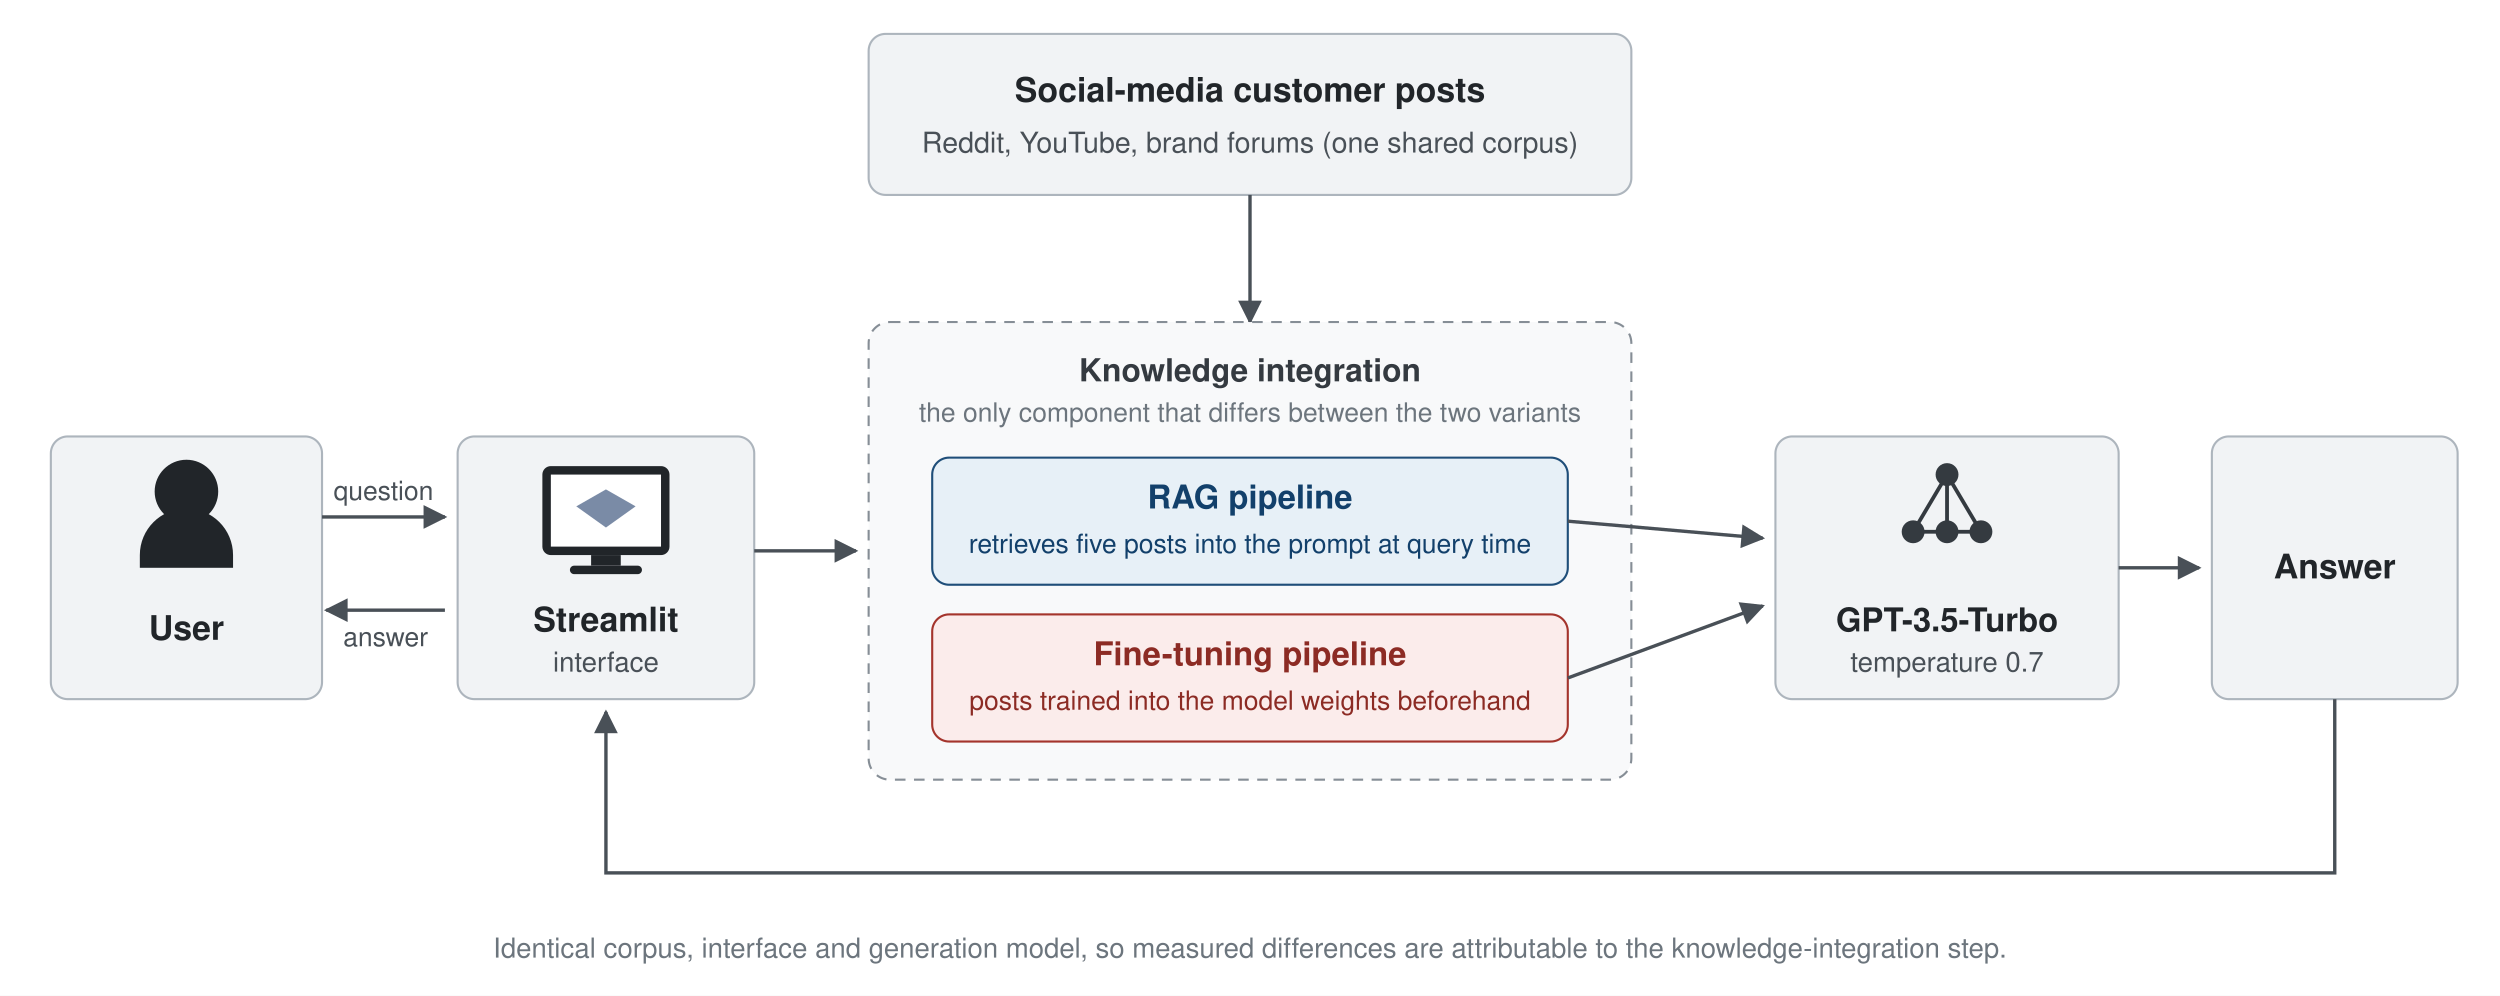
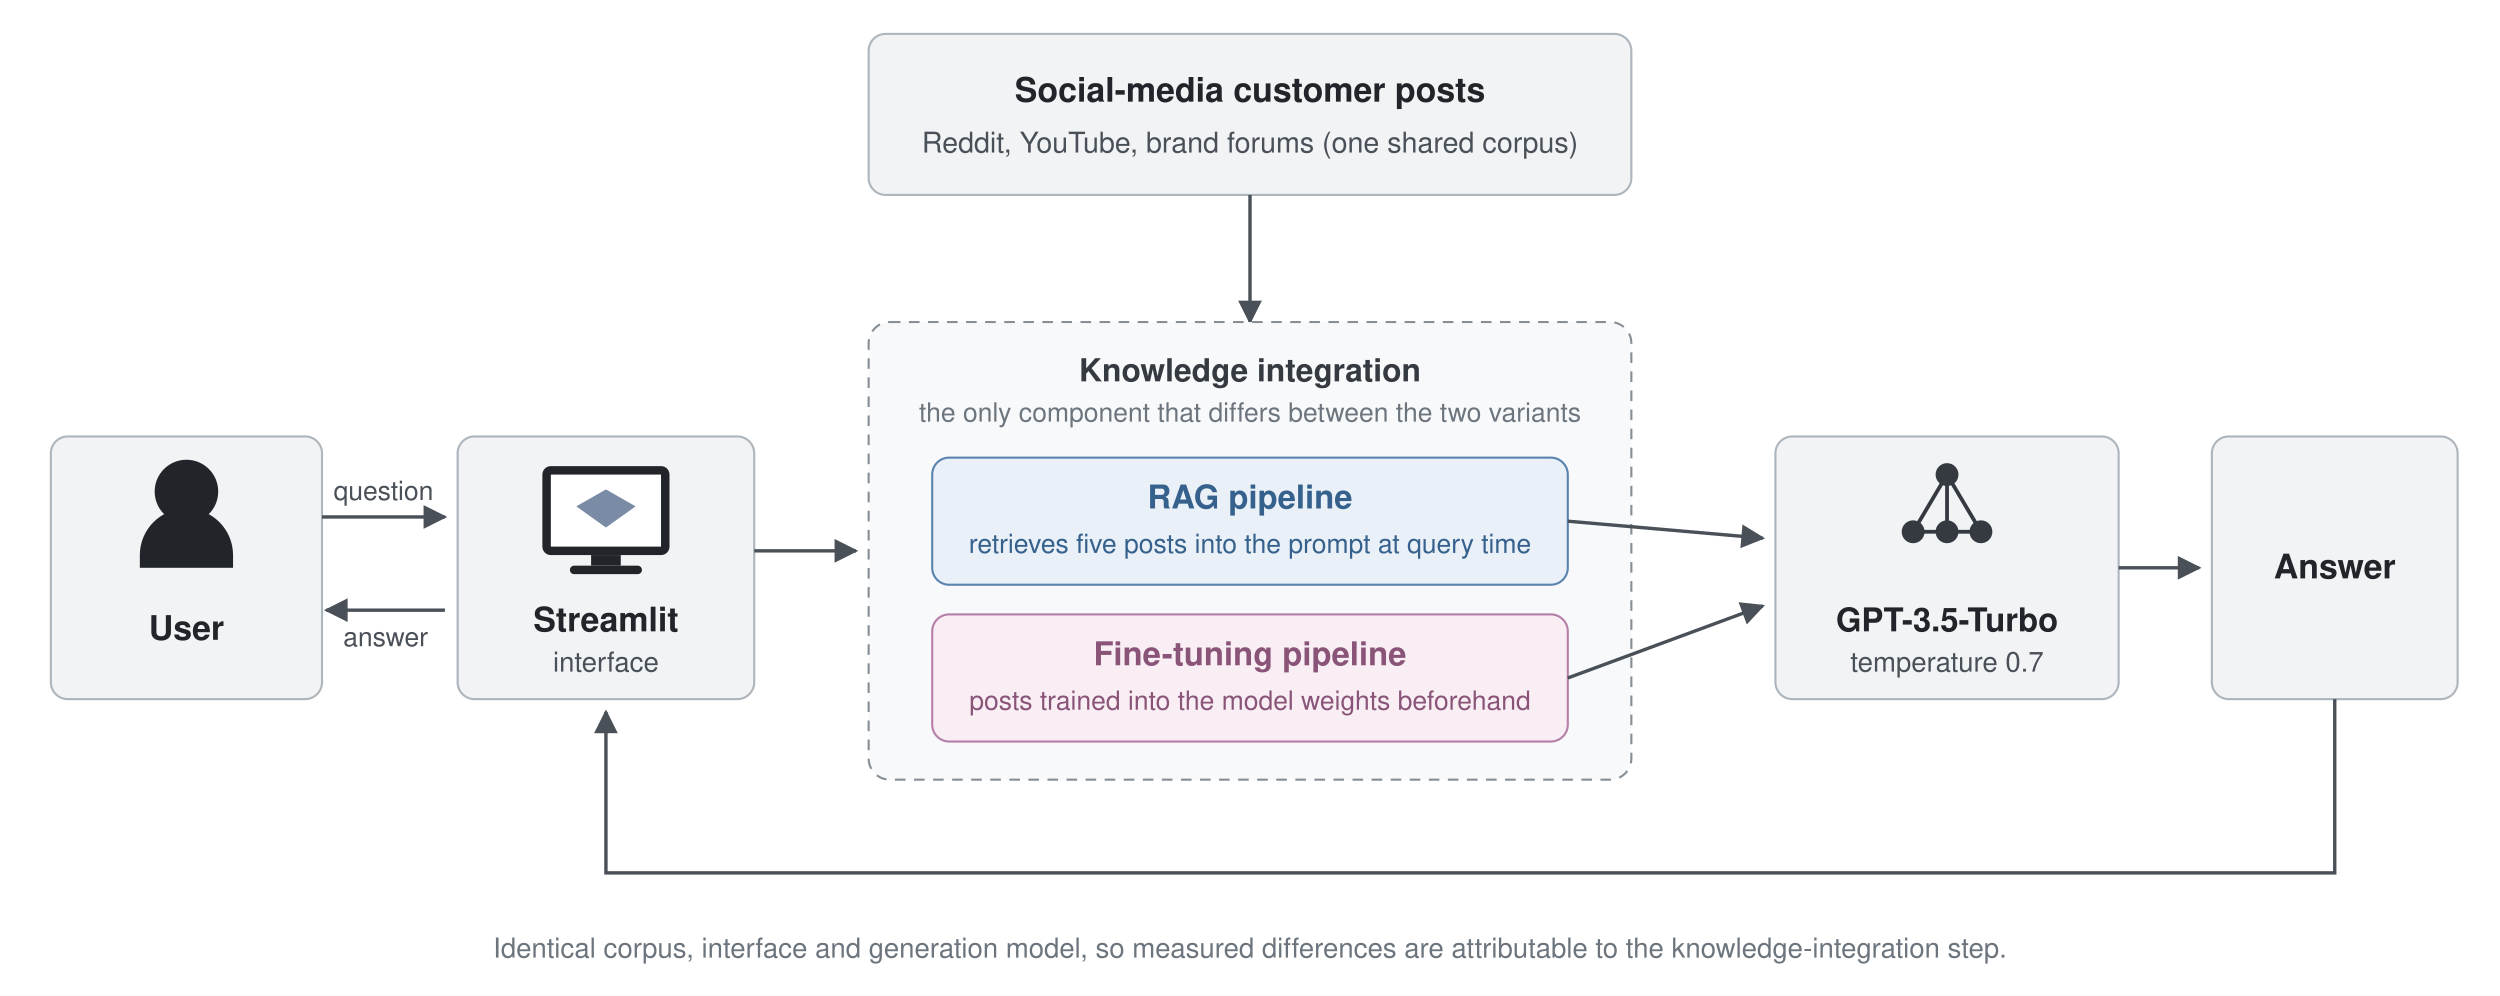
<svg xmlns="http://www.w3.org/2000/svg" viewBox="0 0 1180 470" width="1180" height="470" font-family="-apple-system, BlinkMacSystemFont, 'Segoe UI', Helvetica, Arial, sans-serif">
  <rect width="1180" height="470" fill="#ffffff" />
  <defs>
    <marker id="a" viewBox="0 0 10 10" refX="9" refY="5" markerWidth="7" markerHeight="7" orient="auto-start-reverse">
      <path d="M0,0 L10,5 L0,10 z" fill="#495057" />
    </marker>
  </defs>
  <rect x="410" y="16" width="360" height="76" rx="8" fill="#f1f3f5" stroke="#adb5bd" />
  <text x="590" y="48" text-anchor="middle" font-size="16" font-weight="600" fill="#212529">Social-media customer posts</text>
  <text x="590" y="72" text-anchor="middle" font-size="13.5" fill="#495057">Reddit, YouTube, brand forums (one shared corpus)</text>
  <path d="M590,92 L590,152" stroke="#495057" stroke-width="1.6" marker-end="url(#a)" />
  <rect x="24" y="206" width="128" height="124" rx="8" fill="#f1f3f5" stroke="#adb5bd" />
  <g transform="translate(88,244)">
    <circle cx="0" cy="-12" r="15" fill="#212529" />
    <path d="M-22,24 v-6 a22,22 0 0 1 44,0 v6 z" fill="#212529" />
  </g>
  <text x="88" y="302" text-anchor="middle" font-size="16" font-weight="600" fill="#212529">User</text>
  <rect x="216" y="206" width="140" height="124" rx="8" fill="#f1f3f5" stroke="#adb5bd" />
  <g transform="translate(286,242)">
    <rect x="-30" y="-22" width="60" height="42" rx="4" fill="#212529" />
    <rect x="-26" y="-18" width="52" height="34" fill="#ffffff" />
    <path d="M-14,-3 L0,-11 L14,-3 L0,7 Z" fill="#7a8ba6" />
    <rect x="-7" y="20" width="14" height="5" fill="#212529" />
    <rect x="-17" y="25" width="34" height="4" rx="2" fill="#212529" />
  </g>
  <text x="286" y="298" text-anchor="middle" font-size="16" font-weight="600" fill="#212529">Streamlit</text>
  <text x="286" y="317" text-anchor="middle" font-size="13" fill="#495057">interface</text>
  <path d="M152,244 L210,244" stroke="#495057" stroke-width="1.6" marker-end="url(#a)" />
  <text x="181" y="236" text-anchor="middle" font-size="12.5" fill="#495057">question</text>
  <path d="M210,288 L154,288" stroke="#495057" stroke-width="1.6" marker-end="url(#a)" />
  <text x="182" y="305" text-anchor="middle" font-size="12.5" fill="#495057">answer</text>
  <rect x="410" y="152" width="360" height="216" rx="10" fill="#f8f9fa" stroke="#868e96" stroke-dasharray="5 4" />
  <text x="590" y="180" text-anchor="middle" font-size="15" font-weight="600" fill="#343a40">Knowledge integration</text>
  <text x="590" y="199" text-anchor="middle" font-size="12.5" fill="#6c757d">the only component that differs between the two variants</text>
-   <rect x="440" y="216" width="300" height="60" rx="8" fill="#e7f0f7" stroke="#1f4e79" />
-   <text x="590" y="240" text-anchor="middle" font-size="15.5" font-weight="600" fill="#12406b">RAG pipeline</text>
-   <text x="590" y="261" text-anchor="middle" font-size="12.5" fill="#12406b">retrieves five posts into the prompt at query time</text>
-   <rect x="440" y="290" width="300" height="60" rx="8" fill="#fbeceb" stroke="#a4342c" />
-   <text x="590" y="314" text-anchor="middle" font-size="15.5" font-weight="600" fill="#8c2b24">Fine-tuning pipeline</text>
-   <text x="590" y="335" text-anchor="middle" font-size="12.5" fill="#8c2b24">posts trained into the model weights beforehand</text>
+   <rect x="440" y="216" width="300" height="60" rx="8" fill="#e9f0f7" stroke="#5b83b0" />
+   <text x="590" y="240" text-anchor="middle" font-size="15.5" font-weight="600" fill="#35618c">RAG pipeline</text>
+   <text x="590" y="261" text-anchor="middle" font-size="12.5" fill="#35618c">retrieves five posts into the prompt at query time</text>
+   <rect x="440" y="290" width="300" height="60" rx="8" fill="#f8eef4" stroke="#b57fa8" />
+   <text x="590" y="314" text-anchor="middle" font-size="15.5" font-weight="600" fill="#8a5478">Fine-tuning pipeline</text>
+   <text x="590" y="335" text-anchor="middle" font-size="12.5" fill="#8a5478">posts trained into the model weights beforehand</text>
  <path d="M356,260 L404,260" stroke="#495057" stroke-width="1.6" marker-end="url(#a)" />
  <rect x="838" y="206" width="162" height="124" rx="8" fill="#f1f3f5" stroke="#adb5bd" />
  <g transform="translate(919,242)">
    <path d="M0,-18 L-16,9 M0,-18 L16,9 M-16,9 L16,9 M0,-18 L0,9" stroke="#343a40" stroke-width="1.8" fill="none" />
    <circle cx="0" cy="-18" r="5.4" fill="#343a40" />
    <circle cx="-16" cy="9" r="5.4" fill="#343a40" />
    <circle cx="16" cy="9" r="5.4" fill="#343a40" />
    <circle cx="0" cy="9" r="5.4" fill="#343a40" />
  </g>
  <text x="919" y="298" text-anchor="middle" font-size="15.5" font-weight="600" fill="#212529">GPT-3.5-Turbo</text>
  <text x="919" y="317" text-anchor="middle" font-size="13" fill="#495057">temperature 0.7</text>
  <path d="M740,246 L832,254" stroke="#495057" stroke-width="1.6" marker-end="url(#a)" />
  <path d="M740,320 L832,286" stroke="#495057" stroke-width="1.6" marker-end="url(#a)" />
  <rect x="1044" y="206" width="116" height="124" rx="8" fill="#f1f3f5" stroke="#adb5bd" />
  <text x="1102" y="273" text-anchor="middle" font-size="16" font-weight="600" fill="#212529">Answer</text>
  <path d="M1000,268 L1038,268" stroke="#495057" stroke-width="1.6" marker-end="url(#a)" />
  <path d="M1102,330 L1102,412 L286,412 L286,336" stroke="#495057" stroke-width="1.6" fill="none" marker-end="url(#a)" />
  <text x="590" y="452" text-anchor="middle" font-size="13" fill="#6c757d">Identical corpus, interface and generation model, so measured differences are attributable to the knowledge-integration step.</text>
</svg>
